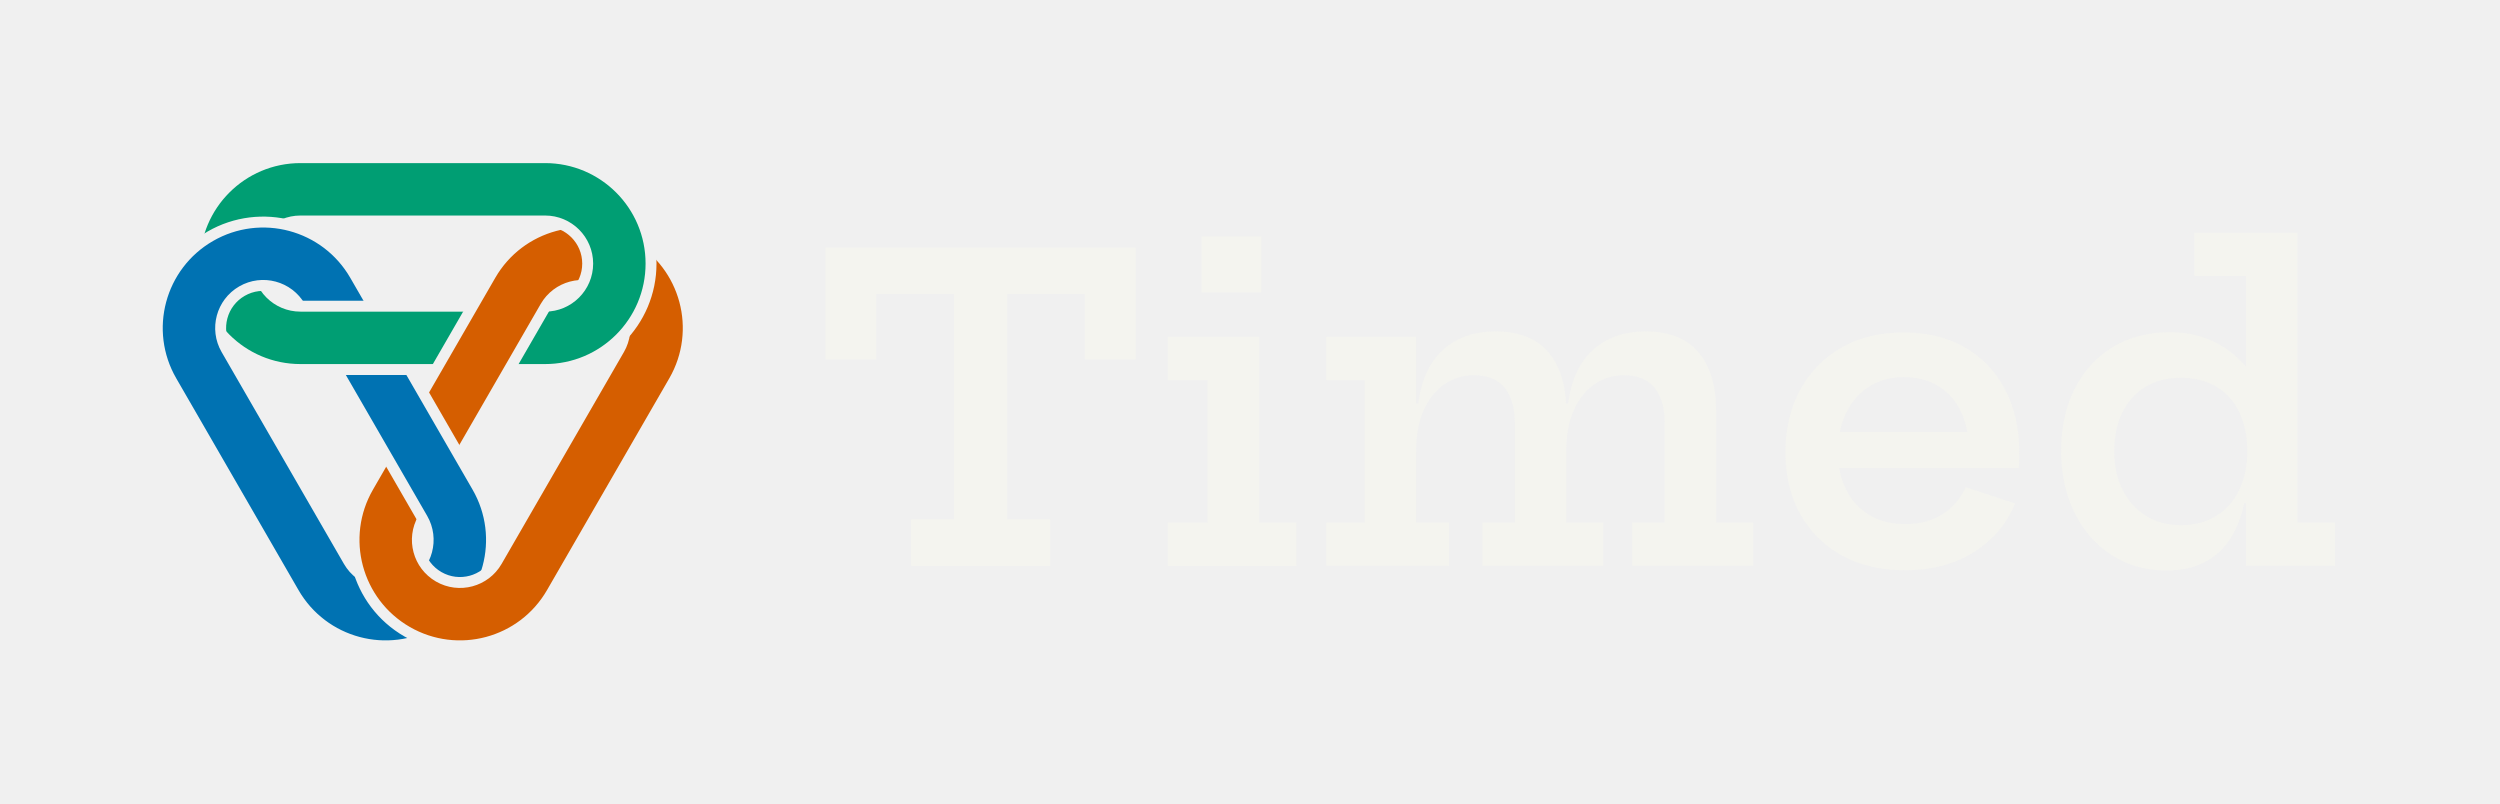
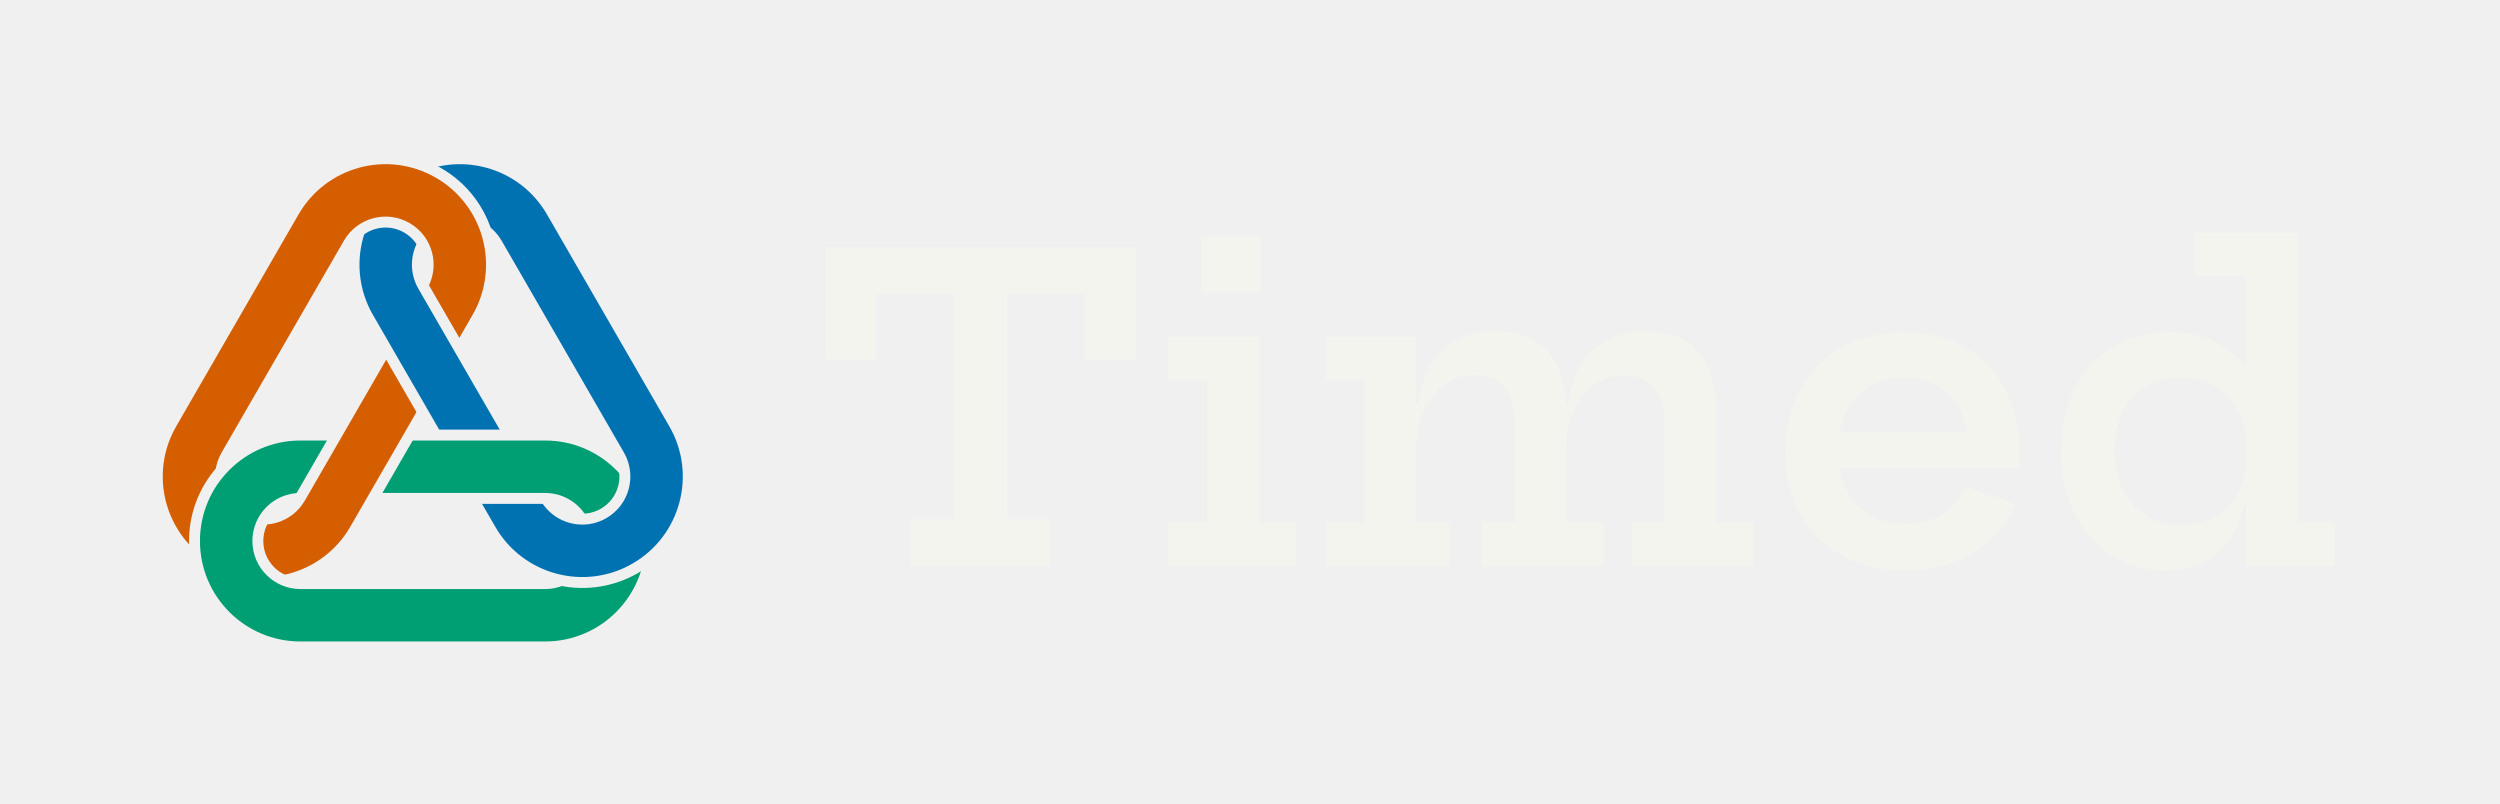
<svg xmlns="http://www.w3.org/2000/svg" width="498" height="160" viewBox="0 0 498 160" role="img" aria-label="Timed horizontal logo">
  <g transform="translate(0 0)">
-     <svg width="104.431" height="96.0" viewBox="64 79 384 353" role="img" aria-label="03-interlocking-lanes" x="32" y="32">
-       <g transform="translate(0.0 -18.4) scale(1.6)">
-         <defs>
-           <mask id="symbol-1-under-0" maskUnits="userSpaceOnUse" x="0" y="0" width="320" height="320">
-             <rect width="320" height="320" fill="white" />
-             <g clip-path="url(#symbol-1-crossing-0-inner)">
-               <path d="M104 62H216A46 46 0 0 1 262 108V108A46 46 0 0 1 216 154H104A46 46 0 0 1 58 108V108A46 46 0 0 1 104 62ZM104 86H216A22 22 0 0 1 238 108V108A22 22 0 0 1 216 130H104A22 22 0 0 1 82 108V108A22 22 0 0 1 104 86Z" fill="black" fill-rule="evenodd" stroke="black" stroke-width="10" stroke-linejoin="round" transform="rotate(120 160 160)" />
-             </g>
-             <g clip-path="url(#symbol-1-crossing-0-outer)">
-               <path d="M104 62H216A46 46 0 0 1 262 108V108A46 46 0 0 1 216 154H104A46 46 0 0 1 58 108V108A46 46 0 0 1 104 62ZM104 86H216A22 22 0 0 1 238 108V108A22 22 0 0 1 216 130H104A22 22 0 0 1 82 108V108A22 22 0 0 1 104 86Z" fill="black" fill-rule="evenodd" stroke="black" stroke-width="10" stroke-linejoin="round" transform="rotate(240 160 160)" />
-             </g>
-           </mask>
-           <clipPath id="symbol-1-crossing-0-inner" clipPathUnits="userSpaceOnUse">
-             <polygon points="-29.411,-307.992 470.591,558.032 37.58,808.033 -462.423,-57.99" />
-           </clipPath>
-           <clipPath id="symbol-1-crossing-0-outer" clipPathUnits="userSpaceOnUse">
-             <polygon points="349.411,-307.992 -150.591,558.032 -583.603,308.03 -83.6,-557.993" />
-           </clipPath>
-           <mask id="symbol-1-under-1" maskUnits="userSpaceOnUse" x="0" y="0" width="320" height="320">
-             <rect width="320" height="320" fill="white" />
-             <g clip-path="url(#symbol-1-crossing-1-inner)">
-               <path d="M104 62H216A46 46 0 0 1 262 108V108A46 46 0 0 1 216 154H104A46 46 0 0 1 58 108V108A46 46 0 0 1 104 62ZM104 86H216A22 22 0 0 1 238 108V108A22 22 0 0 1 216 130H104A22 22 0 0 1 82 108V108A22 22 0 0 1 104 86Z" fill="black" fill-rule="evenodd" stroke="black" stroke-width="10" stroke-linejoin="round" transform="rotate(240 160 160)" />
-             </g>
-             <g clip-path="url(#symbol-1-crossing-1-outer)">
-               <path d="M104 62H216A46 46 0 0 1 262 108V108A46 46 0 0 1 216 154H104A46 46 0 0 1 58 108V108A46 46 0 0 1 104 62ZM104 86H216A22 22 0 0 1 238 108V108A22 22 0 0 1 216 130H104A22 22 0 0 1 82 108V108A22 22 0 0 1 104 86Z" fill="black" fill-rule="evenodd" stroke="black" stroke-width="10" stroke-linejoin="round" transform="rotate(0 160 160)" />
-             </g>
-           </mask>
-           <clipPath id="symbol-1-crossing-1-inner" clipPathUnits="userSpaceOnUse">
-             <polygon points="660.0,229.96 -340.0,229.96 -340.0,-270.04 660.0,-270.04" />
-           </clipPath>
-           <clipPath id="symbol-1-crossing-1-outer" clipPathUnits="userSpaceOnUse">
-             <polygon points="470.591,558.032 -29.411,-307.992 403.6,-557.993 903.603,308.03" />
-           </clipPath>
-           <mask id="symbol-1-under-2" maskUnits="userSpaceOnUse" x="0" y="0" width="320" height="320">
-             <rect width="320" height="320" fill="white" />
-             <g clip-path="url(#symbol-1-crossing-2-inner)">
-               <path d="M104 62H216A46 46 0 0 1 262 108V108A46 46 0 0 1 216 154H104A46 46 0 0 1 58 108V108A46 46 0 0 1 104 62ZM104 86H216A22 22 0 0 1 238 108V108A22 22 0 0 1 216 130H104A22 22 0 0 1 82 108V108A22 22 0 0 1 104 86Z" fill="black" fill-rule="evenodd" stroke="black" stroke-width="10" stroke-linejoin="round" transform="rotate(0 160 160)" />
-             </g>
-             <g clip-path="url(#symbol-1-crossing-2-outer)">
-               <path d="M104 62H216A46 46 0 0 1 262 108V108A46 46 0 0 1 216 154H104A46 46 0 0 1 58 108V108A46 46 0 0 1 104 62ZM104 86H216A22 22 0 0 1 238 108V108A22 22 0 0 1 216 130H104A22 22 0 0 1 82 108V108A22 22 0 0 1 104 86Z" fill="black" fill-rule="evenodd" stroke="black" stroke-width="10" stroke-linejoin="round" transform="rotate(120 160 160)" />
-             </g>
-           </mask>
-           <clipPath id="symbol-1-crossing-2-inner" clipPathUnits="userSpaceOnUse">
-             <polygon points="-150.591,558.032 349.411,-307.992 782.423,-57.99 282.42,808.033" />
-           </clipPath>
-           <clipPath id="symbol-1-crossing-2-outer" clipPathUnits="userSpaceOnUse">
-             <polygon points="-340.0,229.96 660.0,229.96 660.0,729.96 -340.0,729.96" />
-           </clipPath>
-         </defs>
-         <g mask="url(#symbol-1-under-0)">
-           <path d="M104 62H216A46 46 0 0 1 262 108V108A46 46 0 0 1 216 154H104A46 46 0 0 1 58 108V108A46 46 0 0 1 104 62ZM104 86H216A22 22 0 0 1 238 108V108A22 22 0 0 1 216 130H104A22 22 0 0 1 82 108V108A22 22 0 0 1 104 86Z" fill="#009E73" fill-rule="evenodd" transform="rotate(0 160 160)" />
-         </g>
-         <g mask="url(#symbol-1-under-1)">
-           <path d="M104 62H216A46 46 0 0 1 262 108V108A46 46 0 0 1 216 154H104A46 46 0 0 1 58 108V108A46 46 0 0 1 104 62ZM104 86H216A22 22 0 0 1 238 108V108A22 22 0 0 1 216 130H104A22 22 0 0 1 82 108V108A22 22 0 0 1 104 86Z" fill="#D55E00" fill-rule="evenodd" transform="rotate(120 160 160)" />
-         </g>
-         <g mask="url(#symbol-1-under-2)">
-           <path d="M104 62H216A46 46 0 0 1 262 108V108A46 46 0 0 1 216 154H104A46 46 0 0 1 58 108V108A46 46 0 0 1 104 62ZM104 86H216A22 22 0 0 1 238 108V108A22 22 0 0 1 216 130H104A22 22 0 0 1 82 108V108A22 22 0 0 1 104 86Z" fill="#0072B2" fill-rule="evenodd" transform="rotate(240 160 160)" />
+     <svg width="104.431" height="96.0" viewBox="64 79 384 353" role="img" aria-label="03-interlocking-lanes" data-brand-orientation="180-clockwise" x="32" y="32">
+       <g transform="rotate(180 256 256)">
+         <g transform="translate(0.0 -18.4) scale(1.6)">
+           <defs>
+             <mask id="symbol-1-under-0" maskUnits="userSpaceOnUse" x="0" y="0" width="320" height="320">
+               <rect width="320" height="320" fill="white" />
+               <g clip-path="url(#symbol-1-crossing-0-inner)">
+                 <path d="M104 62H216A46 46 0 0 1 262 108V108A46 46 0 0 1 216 154H104A46 46 0 0 1 58 108V108A46 46 0 0 1 104 62ZM104 86H216A22 22 0 0 1 238 108V108A22 22 0 0 1 216 130H104A22 22 0 0 1 82 108V108A22 22 0 0 1 104 86Z" fill="black" fill-rule="evenodd" stroke="black" stroke-width="10" stroke-linejoin="round" transform="rotate(120 160 160)" />
+               </g>
+               <g clip-path="url(#symbol-1-crossing-0-outer)">
+                 <path d="M104 62H216A46 46 0 0 1 262 108V108A46 46 0 0 1 216 154H104A46 46 0 0 1 58 108V108A46 46 0 0 1 104 62ZM104 86H216A22 22 0 0 1 238 108V108A22 22 0 0 1 216 130H104A22 22 0 0 1 82 108V108A22 22 0 0 1 104 86Z" fill="black" fill-rule="evenodd" stroke="black" stroke-width="10" stroke-linejoin="round" transform="rotate(240 160 160)" />
+               </g>
+             </mask>
+             <clipPath id="symbol-1-crossing-0-inner" clipPathUnits="userSpaceOnUse">
+               <polygon points="-29.411,-307.992 470.591,558.032 37.58,808.033 -462.423,-57.99" />
+             </clipPath>
+             <clipPath id="symbol-1-crossing-0-outer" clipPathUnits="userSpaceOnUse">
+               <polygon points="349.411,-307.992 -150.591,558.032 -583.603,308.03 -83.6,-557.993" />
+             </clipPath>
+             <mask id="symbol-1-under-1" maskUnits="userSpaceOnUse" x="0" y="0" width="320" height="320">
+               <rect width="320" height="320" fill="white" />
+               <g clip-path="url(#symbol-1-crossing-1-inner)">
+                 <path d="M104 62H216A46 46 0 0 1 262 108V108A46 46 0 0 1 216 154H104A46 46 0 0 1 58 108V108A46 46 0 0 1 104 62ZM104 86H216A22 22 0 0 1 238 108V108A22 22 0 0 1 216 130H104A22 22 0 0 1 82 108V108A22 22 0 0 1 104 86Z" fill="black" fill-rule="evenodd" stroke="black" stroke-width="10" stroke-linejoin="round" transform="rotate(240 160 160)" />
+               </g>
+               <g clip-path="url(#symbol-1-crossing-1-outer)">
+                 <path d="M104 62H216A46 46 0 0 1 262 108V108A46 46 0 0 1 216 154H104A46 46 0 0 1 58 108V108A46 46 0 0 1 104 62ZM104 86H216A22 22 0 0 1 238 108V108A22 22 0 0 1 216 130H104A22 22 0 0 1 82 108V108A22 22 0 0 1 104 86Z" fill="black" fill-rule="evenodd" stroke="black" stroke-width="10" stroke-linejoin="round" transform="rotate(0 160 160)" />
+               </g>
+             </mask>
+             <clipPath id="symbol-1-crossing-1-inner" clipPathUnits="userSpaceOnUse">
+               <polygon points="660.0,229.96 -340.0,229.96 -340.0,-270.04 660.0,-270.04" />
+             </clipPath>
+             <clipPath id="symbol-1-crossing-1-outer" clipPathUnits="userSpaceOnUse">
+               <polygon points="470.591,558.032 -29.411,-307.992 403.6,-557.993 903.603,308.03" />
+             </clipPath>
+             <mask id="symbol-1-under-2" maskUnits="userSpaceOnUse" x="0" y="0" width="320" height="320">
+               <rect width="320" height="320" fill="white" />
+               <g clip-path="url(#symbol-1-crossing-2-inner)">
+                 <path d="M104 62H216A46 46 0 0 1 262 108V108A46 46 0 0 1 216 154H104A46 46 0 0 1 58 108V108A46 46 0 0 1 104 62ZM104 86H216A22 22 0 0 1 238 108V108A22 22 0 0 1 216 130H104A22 22 0 0 1 82 108V108A22 22 0 0 1 104 86Z" fill="black" fill-rule="evenodd" stroke="black" stroke-width="10" stroke-linejoin="round" transform="rotate(0 160 160)" />
+               </g>
+               <g clip-path="url(#symbol-1-crossing-2-outer)">
+                 <path d="M104 62H216A46 46 0 0 1 262 108V108A46 46 0 0 1 216 154H104A46 46 0 0 1 58 108V108A46 46 0 0 1 104 62ZM104 86H216A22 22 0 0 1 238 108V108A22 22 0 0 1 216 130H104A22 22 0 0 1 82 108V108A22 22 0 0 1 104 86Z" fill="black" fill-rule="evenodd" stroke="black" stroke-width="10" stroke-linejoin="round" transform="rotate(120 160 160)" />
+               </g>
+             </mask>
+             <clipPath id="symbol-1-crossing-2-inner" clipPathUnits="userSpaceOnUse">
+               <polygon points="-150.591,558.032 349.411,-307.992 782.423,-57.99 282.42,808.033" />
+             </clipPath>
+             <clipPath id="symbol-1-crossing-2-outer" clipPathUnits="userSpaceOnUse">
+               <polygon points="-340.0,229.96 660.0,229.96 660.0,729.96 -340.0,729.96" />
+             </clipPath>
+           </defs>
+           <g mask="url(#symbol-1-under-0)">
+             <path d="M104 62H216A46 46 0 0 1 262 108V108A46 46 0 0 1 216 154H104A46 46 0 0 1 58 108V108A46 46 0 0 1 104 62ZM104 86H216A22 22 0 0 1 238 108V108A22 22 0 0 1 216 130H104A22 22 0 0 1 82 108V108A22 22 0 0 1 104 86Z" fill="#009E73" fill-rule="evenodd" transform="rotate(0 160 160)" />
+           </g>
+           <g mask="url(#symbol-1-under-1)">
+             <path d="M104 62H216A46 46 0 0 1 262 108V108A46 46 0 0 1 216 154H104A46 46 0 0 1 58 108V108A46 46 0 0 1 104 62ZM104 86H216A22 22 0 0 1 238 108V108A22 22 0 0 1 216 130H104A22 22 0 0 1 82 108V108A22 22 0 0 1 104 86Z" fill="#D55E00" fill-rule="evenodd" transform="rotate(120 160 160)" />
+           </g>
+           <g mask="url(#symbol-1-under-2)">
+             <path d="M104 62H216A46 46 0 0 1 262 108V108A46 46 0 0 1 216 154H104A46 46 0 0 1 58 108V108A46 46 0 0 1 104 62ZM104 86H216A22 22 0 0 1 238 108V108A22 22 0 0 1 216 130H104A22 22 0 0 1 82 108V108A22 22 0 0 1 104 86Z" fill="#0072B2" fill-rule="evenodd" transform="rotate(240 160 160)" />
+           </g>
        </g>
      </g>
    </svg>
    <g fill="#F4F4EF" aria-label="Timed">
      <path d="M1518 1510V979H1276V1289H908V221H1112V0H452V221H656V1289H287V979H46V1510Z" transform="translate(162.4986 112.718) scale(0.042 -0.042)" />
      <path d="M531 205H708V0H98V205H287V881H98V1086H531ZM259 1563H542V1297H259Z" transform="translate(228.4986 112.718) scale(0.042 -0.042)" />
      <path d="M1539 0V205H1693V680Q1693 785 1645.0 844.5Q1597 904 1500 904Q1423 904 1361.0 862.0Q1299 820 1262.5 739.0Q1226 658 1226 542L1178 770H1235Q1258 941 1355.5 1026.5Q1453 1112 1601 1112Q1769 1112 1853.0 1013.0Q1937 914 1937 734V205H2113V0ZM88 0V205H270V881H88V1086H514V205H670V0ZM828 0V205H982V680Q982 785 934.0 844.5Q886 904 788 904Q712 904 649.5 862.0Q587 820 550.5 739.0Q514 658 514 542L467 770H524Q547 941 644.0 1026.5Q741 1112 890 1112Q1057 1112 1141.5 1013.0Q1226 914 1226 734V205H1402V0Z" transform="translate(260.4986 112.718) scale(0.042 -0.042)" />
      <path d="M668 -21Q492 -21 364.5 50.5Q237 122 168.0 248.0Q99 374 99 539Q99 706 168.5 834.0Q238 962 363.5 1034.5Q489 1107 658 1107Q829 1107 952.0 1035.0Q1075 963 1141.5 835.0Q1208 707 1208 539Q1208 511 1207.5 493.5Q1207 476 1205 464H964Q966 483 967.0 504.0Q968 525 968 553Q968 653 932.0 730.0Q896 807 827.0 851.0Q758 895 660 895Q567 895 496.5 850.5Q426 806 387.0 725.5Q348 645 348 539Q348 439 386.5 362.0Q425 285 496.5 241.5Q568 198 668 198Q771 198 845.0 245.5Q919 293 954 373L1188 296Q1128 149 991.0 64.0Q854 -21 668 -21ZM254 464V635H1093L1140 464Z" transform="translate(351.4986 112.718) scale(0.042 -0.042)" />
      <path d="M974 0V396L980 484V626L974 804V1375H729V1580H1218V205H1396V0ZM615 1108Q738 1108 838.0 1055.0Q938 1002 1009.5 898.0Q1081 794 1116 642L980 546Q980 648 943.0 726.5Q906 805 835.5 848.5Q765 892 664 892Q566 892 495.0 848.0Q424 804 386.5 725.5Q349 647 349 543Q349 439 388.5 360.5Q428 282 499.0 237.5Q570 193 664 193Q763 193 834.0 237.5Q905 282 942.5 361.5Q980 441 980 546L1011 297H965Q945 199 898.5 127.5Q852 56 777.0 17.0Q702 -22 596 -22Q485 -22 393.0 20.5Q301 63 235.0 139.5Q169 216 133.0 319.0Q97 422 97 543Q97 712 161.0 839.0Q225 966 341.0 1037.0Q457 1108 615 1108Z" transform="translate(406.4986 112.718) scale(0.042 -0.042)" />
    </g>
  </g>
</svg>
